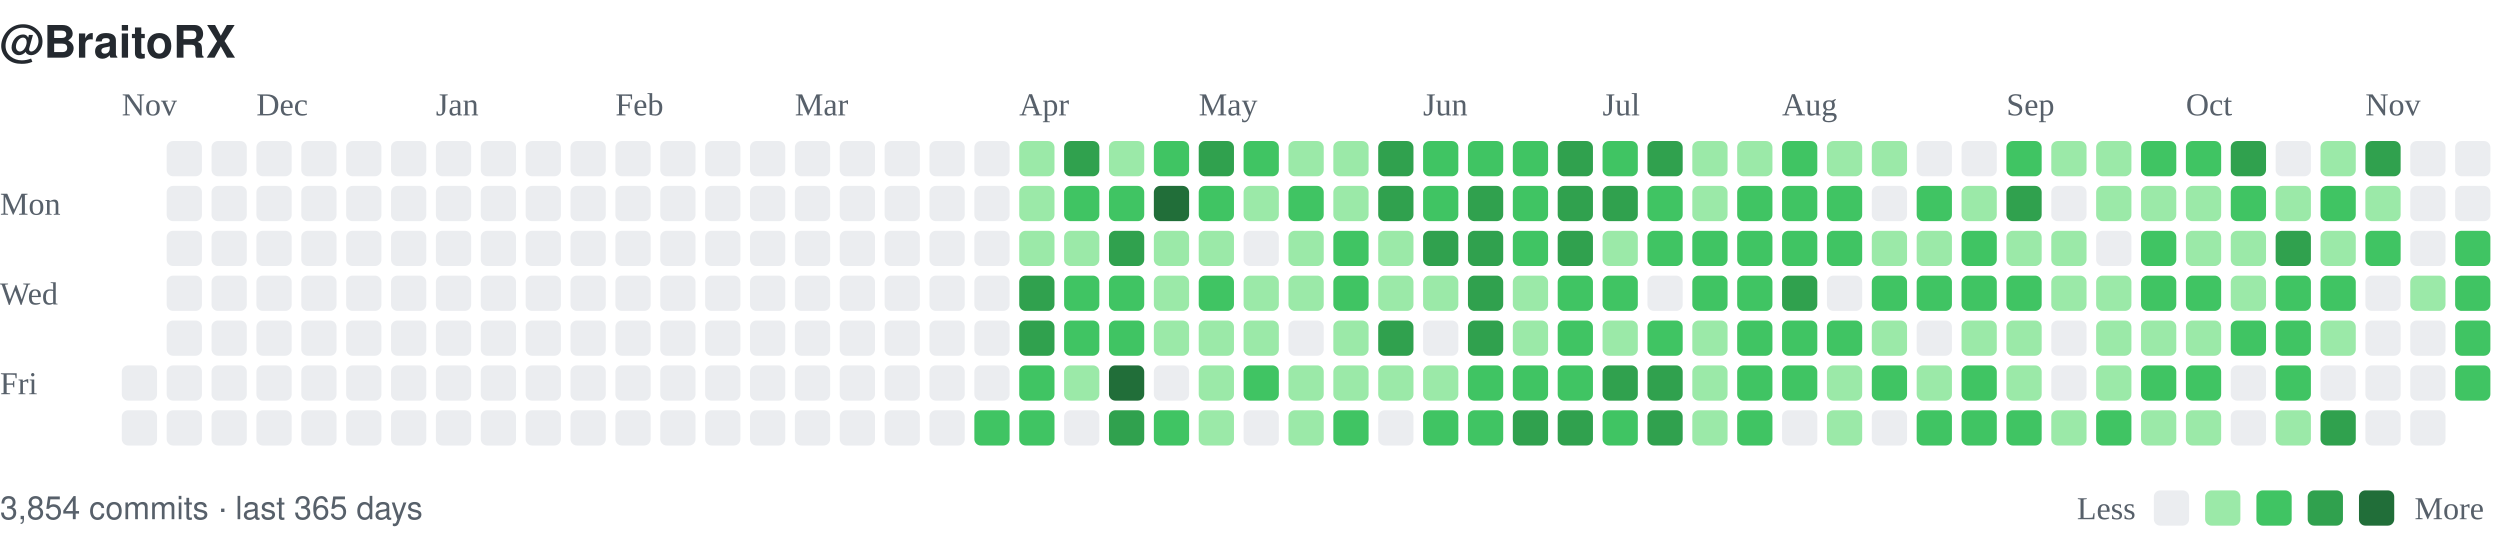
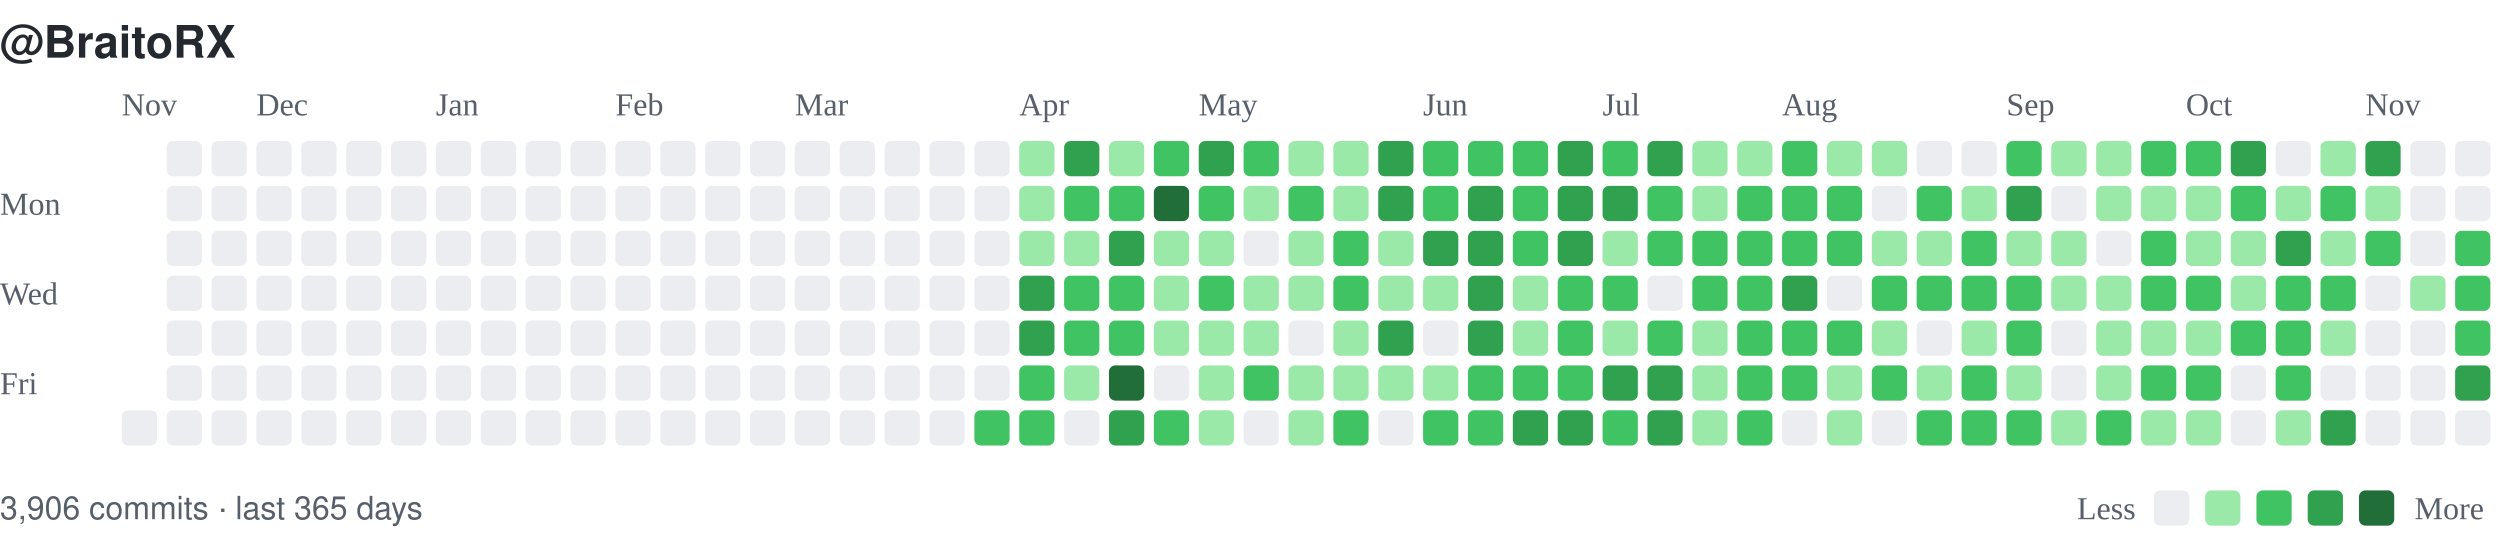
<svg xmlns="http://www.w3.org/2000/svg" width="780" height="170" viewBox="0 0 780 170" role="img">
  <text x="0" y="18" font-size="14" font-weight="600" fill="#24292f" font-family="ui-sans-serif,-apple-system,Segoe UI,Helvetica,Arial,sans-serif">@BraitoRX</text>
  <text x="0" y="67" font-size="10" fill="#57606a">Mon</text>
  <text x="0" y="95" font-size="10" fill="#57606a">Wed</text>
  <text x="0" y="123" font-size="10" fill="#57606a">Fri</text>
  <text x="38" y="36" font-size="10" fill="#57606a">Nov</text>
-   <rect x="38" y="114" width="11" height="11" rx="2" fill="#ebedf0" />
  <rect x="38" y="128" width="11" height="11" rx="2" fill="#ebedf0" />
  <rect x="52" y="44" width="11" height="11" rx="2" fill="#ebedf0" />
  <rect x="52" y="58" width="11" height="11" rx="2" fill="#ebedf0" />
  <rect x="52" y="72" width="11" height="11" rx="2" fill="#ebedf0" />
  <rect x="52" y="86" width="11" height="11" rx="2" fill="#ebedf0" />
  <rect x="52" y="100" width="11" height="11" rx="2" fill="#ebedf0" />
  <rect x="52" y="114" width="11" height="11" rx="2" fill="#ebedf0" />
  <rect x="52" y="128" width="11" height="11" rx="2" fill="#ebedf0" />
  <rect x="66" y="44" width="11" height="11" rx="2" fill="#ebedf0" />
  <rect x="66" y="58" width="11" height="11" rx="2" fill="#ebedf0" />
  <rect x="66" y="72" width="11" height="11" rx="2" fill="#ebedf0" />
  <rect x="66" y="86" width="11" height="11" rx="2" fill="#ebedf0" />
  <rect x="66" y="100" width="11" height="11" rx="2" fill="#ebedf0" />
  <rect x="66" y="114" width="11" height="11" rx="2" fill="#ebedf0" />
  <rect x="66" y="128" width="11" height="11" rx="2" fill="#ebedf0" />
  <text x="80" y="36" font-size="10" fill="#57606a">Dec</text>
  <rect x="80" y="44" width="11" height="11" rx="2" fill="#ebedf0" />
  <rect x="80" y="58" width="11" height="11" rx="2" fill="#ebedf0" />
  <rect x="80" y="72" width="11" height="11" rx="2" fill="#ebedf0" />
  <rect x="80" y="86" width="11" height="11" rx="2" fill="#ebedf0" />
  <rect x="80" y="100" width="11" height="11" rx="2" fill="#ebedf0" />
  <rect x="80" y="114" width="11" height="11" rx="2" fill="#ebedf0" />
  <rect x="80" y="128" width="11" height="11" rx="2" fill="#ebedf0" />
  <rect x="94" y="44" width="11" height="11" rx="2" fill="#ebedf0" />
  <rect x="94" y="58" width="11" height="11" rx="2" fill="#ebedf0" />
  <rect x="94" y="72" width="11" height="11" rx="2" fill="#ebedf0" />
  <rect x="94" y="86" width="11" height="11" rx="2" fill="#ebedf0" />
  <rect x="94" y="100" width="11" height="11" rx="2" fill="#ebedf0" />
  <rect x="94" y="114" width="11" height="11" rx="2" fill="#ebedf0" />
  <rect x="94" y="128" width="11" height="11" rx="2" fill="#ebedf0" />
  <rect x="108" y="44" width="11" height="11" rx="2" fill="#ebedf0" />
  <rect x="108" y="58" width="11" height="11" rx="2" fill="#ebedf0" />
  <rect x="108" y="72" width="11" height="11" rx="2" fill="#ebedf0" />
  <rect x="108" y="86" width="11" height="11" rx="2" fill="#ebedf0" />
  <rect x="108" y="100" width="11" height="11" rx="2" fill="#ebedf0" />
  <rect x="108" y="114" width="11" height="11" rx="2" fill="#ebedf0" />
  <rect x="108" y="128" width="11" height="11" rx="2" fill="#ebedf0" />
  <rect x="122" y="44" width="11" height="11" rx="2" fill="#ebedf0" />
  <rect x="122" y="58" width="11" height="11" rx="2" fill="#ebedf0" />
  <rect x="122" y="72" width="11" height="11" rx="2" fill="#ebedf0" />
  <rect x="122" y="86" width="11" height="11" rx="2" fill="#ebedf0" />
  <rect x="122" y="100" width="11" height="11" rx="2" fill="#ebedf0" />
  <rect x="122" y="114" width="11" height="11" rx="2" fill="#ebedf0" />
  <rect x="122" y="128" width="11" height="11" rx="2" fill="#ebedf0" />
  <text x="136" y="36" font-size="10" fill="#57606a">Jan</text>
  <rect x="136" y="44" width="11" height="11" rx="2" fill="#ebedf0" />
  <rect x="136" y="58" width="11" height="11" rx="2" fill="#ebedf0" />
  <rect x="136" y="72" width="11" height="11" rx="2" fill="#ebedf0" />
  <rect x="136" y="86" width="11" height="11" rx="2" fill="#ebedf0" />
  <rect x="136" y="100" width="11" height="11" rx="2" fill="#ebedf0" />
  <rect x="136" y="114" width="11" height="11" rx="2" fill="#ebedf0" />
  <rect x="136" y="128" width="11" height="11" rx="2" fill="#ebedf0" />
  <rect x="150" y="44" width="11" height="11" rx="2" fill="#ebedf0" />
  <rect x="150" y="58" width="11" height="11" rx="2" fill="#ebedf0" />
  <rect x="150" y="72" width="11" height="11" rx="2" fill="#ebedf0" />
  <rect x="150" y="86" width="11" height="11" rx="2" fill="#ebedf0" />
  <rect x="150" y="100" width="11" height="11" rx="2" fill="#ebedf0" />
  <rect x="150" y="114" width="11" height="11" rx="2" fill="#ebedf0" />
  <rect x="150" y="128" width="11" height="11" rx="2" fill="#ebedf0" />
  <rect x="164" y="44" width="11" height="11" rx="2" fill="#ebedf0" />
  <rect x="164" y="58" width="11" height="11" rx="2" fill="#ebedf0" />
  <rect x="164" y="72" width="11" height="11" rx="2" fill="#ebedf0" />
  <rect x="164" y="86" width="11" height="11" rx="2" fill="#ebedf0" />
  <rect x="164" y="100" width="11" height="11" rx="2" fill="#ebedf0" />
  <rect x="164" y="114" width="11" height="11" rx="2" fill="#ebedf0" />
  <rect x="164" y="128" width="11" height="11" rx="2" fill="#ebedf0" />
  <rect x="178" y="44" width="11" height="11" rx="2" fill="#ebedf0" />
  <rect x="178" y="58" width="11" height="11" rx="2" fill="#ebedf0" />
  <rect x="178" y="72" width="11" height="11" rx="2" fill="#ebedf0" />
  <rect x="178" y="86" width="11" height="11" rx="2" fill="#ebedf0" />
  <rect x="178" y="100" width="11" height="11" rx="2" fill="#ebedf0" />
  <rect x="178" y="114" width="11" height="11" rx="2" fill="#ebedf0" />
  <rect x="178" y="128" width="11" height="11" rx="2" fill="#ebedf0" />
  <text x="192" y="36" font-size="10" fill="#57606a">Feb</text>
  <rect x="192" y="44" width="11" height="11" rx="2" fill="#ebedf0" />
  <rect x="192" y="58" width="11" height="11" rx="2" fill="#ebedf0" />
  <rect x="192" y="72" width="11" height="11" rx="2" fill="#ebedf0" />
  <rect x="192" y="86" width="11" height="11" rx="2" fill="#ebedf0" />
  <rect x="192" y="100" width="11" height="11" rx="2" fill="#ebedf0" />
  <rect x="192" y="114" width="11" height="11" rx="2" fill="#ebedf0" />
  <rect x="192" y="128" width="11" height="11" rx="2" fill="#ebedf0" />
  <rect x="206" y="44" width="11" height="11" rx="2" fill="#ebedf0" />
  <rect x="206" y="58" width="11" height="11" rx="2" fill="#ebedf0" />
  <rect x="206" y="72" width="11" height="11" rx="2" fill="#ebedf0" />
  <rect x="206" y="86" width="11" height="11" rx="2" fill="#ebedf0" />
  <rect x="206" y="100" width="11" height="11" rx="2" fill="#ebedf0" />
  <rect x="206" y="114" width="11" height="11" rx="2" fill="#ebedf0" />
  <rect x="206" y="128" width="11" height="11" rx="2" fill="#ebedf0" />
  <rect x="220" y="44" width="11" height="11" rx="2" fill="#ebedf0" />
  <rect x="220" y="58" width="11" height="11" rx="2" fill="#ebedf0" />
  <rect x="220" y="72" width="11" height="11" rx="2" fill="#ebedf0" />
  <rect x="220" y="86" width="11" height="11" rx="2" fill="#ebedf0" />
  <rect x="220" y="100" width="11" height="11" rx="2" fill="#ebedf0" />
  <rect x="220" y="114" width="11" height="11" rx="2" fill="#ebedf0" />
  <rect x="220" y="128" width="11" height="11" rx="2" fill="#ebedf0" />
  <rect x="234" y="44" width="11" height="11" rx="2" fill="#ebedf0" />
  <rect x="234" y="58" width="11" height="11" rx="2" fill="#ebedf0" />
  <rect x="234" y="72" width="11" height="11" rx="2" fill="#ebedf0" />
  <rect x="234" y="86" width="11" height="11" rx="2" fill="#ebedf0" />
  <rect x="234" y="100" width="11" height="11" rx="2" fill="#ebedf0" />
  <rect x="234" y="114" width="11" height="11" rx="2" fill="#ebedf0" />
  <rect x="234" y="128" width="11" height="11" rx="2" fill="#ebedf0" />
  <text x="248" y="36" font-size="10" fill="#57606a">Mar</text>
  <rect x="248" y="44" width="11" height="11" rx="2" fill="#ebedf0" />
  <rect x="248" y="58" width="11" height="11" rx="2" fill="#ebedf0" />
  <rect x="248" y="72" width="11" height="11" rx="2" fill="#ebedf0" />
  <rect x="248" y="86" width="11" height="11" rx="2" fill="#ebedf0" />
  <rect x="248" y="100" width="11" height="11" rx="2" fill="#ebedf0" />
  <rect x="248" y="114" width="11" height="11" rx="2" fill="#ebedf0" />
  <rect x="248" y="128" width="11" height="11" rx="2" fill="#ebedf0" />
  <rect x="262" y="44" width="11" height="11" rx="2" fill="#ebedf0" />
  <rect x="262" y="58" width="11" height="11" rx="2" fill="#ebedf0" />
  <rect x="262" y="72" width="11" height="11" rx="2" fill="#ebedf0" />
  <rect x="262" y="86" width="11" height="11" rx="2" fill="#ebedf0" />
  <rect x="262" y="100" width="11" height="11" rx="2" fill="#ebedf0" />
  <rect x="262" y="114" width="11" height="11" rx="2" fill="#ebedf0" />
  <rect x="262" y="128" width="11" height="11" rx="2" fill="#ebedf0" />
  <rect x="276" y="44" width="11" height="11" rx="2" fill="#ebedf0" />
  <rect x="276" y="58" width="11" height="11" rx="2" fill="#ebedf0" />
  <rect x="276" y="72" width="11" height="11" rx="2" fill="#ebedf0" />
  <rect x="276" y="86" width="11" height="11" rx="2" fill="#ebedf0" />
  <rect x="276" y="100" width="11" height="11" rx="2" fill="#ebedf0" />
  <rect x="276" y="114" width="11" height="11" rx="2" fill="#ebedf0" />
  <rect x="276" y="128" width="11" height="11" rx="2" fill="#ebedf0" />
  <rect x="290" y="44" width="11" height="11" rx="2" fill="#ebedf0" />
  <rect x="290" y="58" width="11" height="11" rx="2" fill="#ebedf0" />
  <rect x="290" y="72" width="11" height="11" rx="2" fill="#ebedf0" />
  <rect x="290" y="86" width="11" height="11" rx="2" fill="#ebedf0" />
  <rect x="290" y="100" width="11" height="11" rx="2" fill="#ebedf0" />
  <rect x="290" y="114" width="11" height="11" rx="2" fill="#ebedf0" />
  <rect x="290" y="128" width="11" height="11" rx="2" fill="#ebedf0" />
  <rect x="304" y="44" width="11" height="11" rx="2" fill="#ebedf0" />
  <rect x="304" y="58" width="11" height="11" rx="2" fill="#ebedf0" />
  <rect x="304" y="72" width="11" height="11" rx="2" fill="#ebedf0" />
  <rect x="304" y="86" width="11" height="11" rx="2" fill="#ebedf0" />
  <rect x="304" y="100" width="11" height="11" rx="2" fill="#ebedf0" />
  <rect x="304" y="114" width="11" height="11" rx="2" fill="#ebedf0" />
  <rect x="304" y="128" width="11" height="11" rx="2" fill="#40c463" />
  <text x="318" y="36" font-size="10" fill="#57606a">Apr</text>
  <rect x="318" y="44" width="11" height="11" rx="2" fill="#9be9a8" />
  <rect x="318" y="58" width="11" height="11" rx="2" fill="#9be9a8" />
  <rect x="318" y="72" width="11" height="11" rx="2" fill="#9be9a8" />
  <rect x="318" y="86" width="11" height="11" rx="2" fill="#30a14e" />
  <rect x="318" y="100" width="11" height="11" rx="2" fill="#30a14e" />
  <rect x="318" y="114" width="11" height="11" rx="2" fill="#40c463" />
  <rect x="318" y="128" width="11" height="11" rx="2" fill="#40c463" />
  <rect x="332" y="44" width="11" height="11" rx="2" fill="#30a14e" />
  <rect x="332" y="58" width="11" height="11" rx="2" fill="#40c463" />
  <rect x="332" y="72" width="11" height="11" rx="2" fill="#9be9a8" />
  <rect x="332" y="86" width="11" height="11" rx="2" fill="#40c463" />
  <rect x="332" y="100" width="11" height="11" rx="2" fill="#40c463" />
  <rect x="332" y="114" width="11" height="11" rx="2" fill="#9be9a8" />
  <rect x="332" y="128" width="11" height="11" rx="2" fill="#ebedf0" />
  <rect x="346" y="44" width="11" height="11" rx="2" fill="#9be9a8" />
  <rect x="346" y="58" width="11" height="11" rx="2" fill="#40c463" />
  <rect x="346" y="72" width="11" height="11" rx="2" fill="#30a14e" />
  <rect x="346" y="86" width="11" height="11" rx="2" fill="#40c463" />
  <rect x="346" y="100" width="11" height="11" rx="2" fill="#40c463" />
  <rect x="346" y="114" width="11" height="11" rx="2" fill="#216e39" />
  <rect x="346" y="128" width="11" height="11" rx="2" fill="#30a14e" />
  <rect x="360" y="44" width="11" height="11" rx="2" fill="#40c463" />
  <rect x="360" y="58" width="11" height="11" rx="2" fill="#216e39" />
  <rect x="360" y="72" width="11" height="11" rx="2" fill="#9be9a8" />
  <rect x="360" y="86" width="11" height="11" rx="2" fill="#9be9a8" />
  <rect x="360" y="100" width="11" height="11" rx="2" fill="#9be9a8" />
  <rect x="360" y="114" width="11" height="11" rx="2" fill="#ebedf0" />
  <rect x="360" y="128" width="11" height="11" rx="2" fill="#40c463" />
  <text x="374" y="36" font-size="10" fill="#57606a">May</text>
  <rect x="374" y="44" width="11" height="11" rx="2" fill="#30a14e" />
  <rect x="374" y="58" width="11" height="11" rx="2" fill="#40c463" />
  <rect x="374" y="72" width="11" height="11" rx="2" fill="#9be9a8" />
  <rect x="374" y="86" width="11" height="11" rx="2" fill="#40c463" />
  <rect x="374" y="100" width="11" height="11" rx="2" fill="#9be9a8" />
  <rect x="374" y="114" width="11" height="11" rx="2" fill="#9be9a8" />
  <rect x="374" y="128" width="11" height="11" rx="2" fill="#9be9a8" />
  <rect x="388" y="44" width="11" height="11" rx="2" fill="#40c463" />
  <rect x="388" y="58" width="11" height="11" rx="2" fill="#9be9a8" />
  <rect x="388" y="72" width="11" height="11" rx="2" fill="#ebedf0" />
  <rect x="388" y="86" width="11" height="11" rx="2" fill="#9be9a8" />
  <rect x="388" y="100" width="11" height="11" rx="2" fill="#9be9a8" />
  <rect x="388" y="114" width="11" height="11" rx="2" fill="#40c463" />
  <rect x="388" y="128" width="11" height="11" rx="2" fill="#ebedf0" />
  <rect x="402" y="44" width="11" height="11" rx="2" fill="#9be9a8" />
  <rect x="402" y="58" width="11" height="11" rx="2" fill="#40c463" />
  <rect x="402" y="72" width="11" height="11" rx="2" fill="#9be9a8" />
  <rect x="402" y="86" width="11" height="11" rx="2" fill="#9be9a8" />
  <rect x="402" y="100" width="11" height="11" rx="2" fill="#ebedf0" />
  <rect x="402" y="114" width="11" height="11" rx="2" fill="#9be9a8" />
  <rect x="402" y="128" width="11" height="11" rx="2" fill="#9be9a8" />
  <rect x="416" y="44" width="11" height="11" rx="2" fill="#9be9a8" />
  <rect x="416" y="58" width="11" height="11" rx="2" fill="#9be9a8" />
  <rect x="416" y="72" width="11" height="11" rx="2" fill="#40c463" />
  <rect x="416" y="86" width="11" height="11" rx="2" fill="#40c463" />
  <rect x="416" y="100" width="11" height="11" rx="2" fill="#9be9a8" />
  <rect x="416" y="114" width="11" height="11" rx="2" fill="#9be9a8" />
  <rect x="416" y="128" width="11" height="11" rx="2" fill="#40c463" />
  <rect x="430" y="44" width="11" height="11" rx="2" fill="#30a14e" />
  <rect x="430" y="58" width="11" height="11" rx="2" fill="#30a14e" />
  <rect x="430" y="72" width="11" height="11" rx="2" fill="#9be9a8" />
  <rect x="430" y="86" width="11" height="11" rx="2" fill="#9be9a8" />
  <rect x="430" y="100" width="11" height="11" rx="2" fill="#30a14e" />
  <rect x="430" y="114" width="11" height="11" rx="2" fill="#9be9a8" />
  <rect x="430" y="128" width="11" height="11" rx="2" fill="#ebedf0" />
  <text x="444" y="36" font-size="10" fill="#57606a">Jun</text>
  <rect x="444" y="44" width="11" height="11" rx="2" fill="#40c463" />
  <rect x="444" y="58" width="11" height="11" rx="2" fill="#40c463" />
  <rect x="444" y="72" width="11" height="11" rx="2" fill="#30a14e" />
  <rect x="444" y="86" width="11" height="11" rx="2" fill="#9be9a8" />
  <rect x="444" y="100" width="11" height="11" rx="2" fill="#ebedf0" />
  <rect x="444" y="114" width="11" height="11" rx="2" fill="#9be9a8" />
  <rect x="444" y="128" width="11" height="11" rx="2" fill="#40c463" />
  <rect x="458" y="44" width="11" height="11" rx="2" fill="#40c463" />
  <rect x="458" y="58" width="11" height="11" rx="2" fill="#30a14e" />
  <rect x="458" y="72" width="11" height="11" rx="2" fill="#30a14e" />
  <rect x="458" y="86" width="11" height="11" rx="2" fill="#30a14e" />
  <rect x="458" y="100" width="11" height="11" rx="2" fill="#30a14e" />
  <rect x="458" y="114" width="11" height="11" rx="2" fill="#40c463" />
  <rect x="458" y="128" width="11" height="11" rx="2" fill="#40c463" />
  <rect x="472" y="44" width="11" height="11" rx="2" fill="#40c463" />
  <rect x="472" y="58" width="11" height="11" rx="2" fill="#40c463" />
  <rect x="472" y="72" width="11" height="11" rx="2" fill="#40c463" />
  <rect x="472" y="86" width="11" height="11" rx="2" fill="#9be9a8" />
  <rect x="472" y="100" width="11" height="11" rx="2" fill="#9be9a8" />
  <rect x="472" y="114" width="11" height="11" rx="2" fill="#40c463" />
  <rect x="472" y="128" width="11" height="11" rx="2" fill="#30a14e" />
  <rect x="486" y="44" width="11" height="11" rx="2" fill="#30a14e" />
  <rect x="486" y="58" width="11" height="11" rx="2" fill="#30a14e" />
  <rect x="486" y="72" width="11" height="11" rx="2" fill="#30a14e" />
  <rect x="486" y="86" width="11" height="11" rx="2" fill="#40c463" />
  <rect x="486" y="100" width="11" height="11" rx="2" fill="#40c463" />
  <rect x="486" y="114" width="11" height="11" rx="2" fill="#40c463" />
  <rect x="486" y="128" width="11" height="11" rx="2" fill="#30a14e" />
  <text x="500" y="36" font-size="10" fill="#57606a">Jul</text>
  <rect x="500" y="44" width="11" height="11" rx="2" fill="#40c463" />
  <rect x="500" y="58" width="11" height="11" rx="2" fill="#30a14e" />
  <rect x="500" y="72" width="11" height="11" rx="2" fill="#9be9a8" />
  <rect x="500" y="86" width="11" height="11" rx="2" fill="#40c463" />
  <rect x="500" y="100" width="11" height="11" rx="2" fill="#9be9a8" />
  <rect x="500" y="114" width="11" height="11" rx="2" fill="#30a14e" />
  <rect x="500" y="128" width="11" height="11" rx="2" fill="#40c463" />
  <rect x="514" y="44" width="11" height="11" rx="2" fill="#30a14e" />
  <rect x="514" y="58" width="11" height="11" rx="2" fill="#40c463" />
  <rect x="514" y="72" width="11" height="11" rx="2" fill="#40c463" />
  <rect x="514" y="86" width="11" height="11" rx="2" fill="#ebedf0" />
  <rect x="514" y="100" width="11" height="11" rx="2" fill="#40c463" />
  <rect x="514" y="114" width="11" height="11" rx="2" fill="#30a14e" />
  <rect x="514" y="128" width="11" height="11" rx="2" fill="#30a14e" />
  <rect x="528" y="44" width="11" height="11" rx="2" fill="#9be9a8" />
  <rect x="528" y="58" width="11" height="11" rx="2" fill="#9be9a8" />
  <rect x="528" y="72" width="11" height="11" rx="2" fill="#40c463" />
  <rect x="528" y="86" width="11" height="11" rx="2" fill="#40c463" />
  <rect x="528" y="100" width="11" height="11" rx="2" fill="#9be9a8" />
  <rect x="528" y="114" width="11" height="11" rx="2" fill="#9be9a8" />
  <rect x="528" y="128" width="11" height="11" rx="2" fill="#9be9a8" />
  <rect x="542" y="44" width="11" height="11" rx="2" fill="#9be9a8" />
  <rect x="542" y="58" width="11" height="11" rx="2" fill="#40c463" />
  <rect x="542" y="72" width="11" height="11" rx="2" fill="#40c463" />
  <rect x="542" y="86" width="11" height="11" rx="2" fill="#40c463" />
  <rect x="542" y="100" width="11" height="11" rx="2" fill="#40c463" />
  <rect x="542" y="114" width="11" height="11" rx="2" fill="#40c463" />
  <rect x="542" y="128" width="11" height="11" rx="2" fill="#40c463" />
  <text x="556" y="36" font-size="10" fill="#57606a">Aug</text>
  <rect x="556" y="44" width="11" height="11" rx="2" fill="#40c463" />
  <rect x="556" y="58" width="11" height="11" rx="2" fill="#40c463" />
  <rect x="556" y="72" width="11" height="11" rx="2" fill="#40c463" />
  <rect x="556" y="86" width="11" height="11" rx="2" fill="#30a14e" />
  <rect x="556" y="100" width="11" height="11" rx="2" fill="#40c463" />
  <rect x="556" y="114" width="11" height="11" rx="2" fill="#40c463" />
  <rect x="556" y="128" width="11" height="11" rx="2" fill="#ebedf0" />
  <rect x="570" y="44" width="11" height="11" rx="2" fill="#9be9a8" />
  <rect x="570" y="58" width="11" height="11" rx="2" fill="#40c463" />
  <rect x="570" y="72" width="11" height="11" rx="2" fill="#40c463" />
  <rect x="570" y="86" width="11" height="11" rx="2" fill="#ebedf0" />
  <rect x="570" y="100" width="11" height="11" rx="2" fill="#40c463" />
  <rect x="570" y="114" width="11" height="11" rx="2" fill="#9be9a8" />
  <rect x="570" y="128" width="11" height="11" rx="2" fill="#9be9a8" />
  <rect x="584" y="44" width="11" height="11" rx="2" fill="#9be9a8" />
  <rect x="584" y="58" width="11" height="11" rx="2" fill="#ebedf0" />
  <rect x="584" y="72" width="11" height="11" rx="2" fill="#9be9a8" />
  <rect x="584" y="86" width="11" height="11" rx="2" fill="#40c463" />
  <rect x="584" y="100" width="11" height="11" rx="2" fill="#9be9a8" />
  <rect x="584" y="114" width="11" height="11" rx="2" fill="#40c463" />
  <rect x="584" y="128" width="11" height="11" rx="2" fill="#ebedf0" />
  <rect x="598" y="44" width="11" height="11" rx="2" fill="#ebedf0" />
  <rect x="598" y="58" width="11" height="11" rx="2" fill="#40c463" />
  <rect x="598" y="72" width="11" height="11" rx="2" fill="#9be9a8" />
  <rect x="598" y="86" width="11" height="11" rx="2" fill="#40c463" />
  <rect x="598" y="100" width="11" height="11" rx="2" fill="#ebedf0" />
  <rect x="598" y="114" width="11" height="11" rx="2" fill="#9be9a8" />
  <rect x="598" y="128" width="11" height="11" rx="2" fill="#40c463" />
  <rect x="612" y="44" width="11" height="11" rx="2" fill="#ebedf0" />
  <rect x="612" y="58" width="11" height="11" rx="2" fill="#9be9a8" />
  <rect x="612" y="72" width="11" height="11" rx="2" fill="#40c463" />
  <rect x="612" y="86" width="11" height="11" rx="2" fill="#40c463" />
  <rect x="612" y="100" width="11" height="11" rx="2" fill="#9be9a8" />
  <rect x="612" y="114" width="11" height="11" rx="2" fill="#40c463" />
  <rect x="612" y="128" width="11" height="11" rx="2" fill="#40c463" />
  <text x="626" y="36" font-size="10" fill="#57606a">Sep</text>
  <rect x="626" y="44" width="11" height="11" rx="2" fill="#40c463" />
  <rect x="626" y="58" width="11" height="11" rx="2" fill="#30a14e" />
  <rect x="626" y="72" width="11" height="11" rx="2" fill="#9be9a8" />
  <rect x="626" y="86" width="11" height="11" rx="2" fill="#40c463" />
-   <rect x="626" y="100" width="11" height="11" rx="2" fill="#9be9a8" />
+   <rect x="626" y="100" width="11" height="11" rx="2" fill="#40c463" />
  <rect x="626" y="114" width="11" height="11" rx="2" fill="#9be9a8" />
  <rect x="626" y="128" width="11" height="11" rx="2" fill="#40c463" />
  <rect x="640" y="44" width="11" height="11" rx="2" fill="#9be9a8" />
  <rect x="640" y="58" width="11" height="11" rx="2" fill="#ebedf0" />
  <rect x="640" y="72" width="11" height="11" rx="2" fill="#9be9a8" />
  <rect x="640" y="86" width="11" height="11" rx="2" fill="#9be9a8" />
  <rect x="640" y="100" width="11" height="11" rx="2" fill="#ebedf0" />
  <rect x="640" y="114" width="11" height="11" rx="2" fill="#ebedf0" />
  <rect x="640" y="128" width="11" height="11" rx="2" fill="#9be9a8" />
  <rect x="654" y="44" width="11" height="11" rx="2" fill="#9be9a8" />
  <rect x="654" y="58" width="11" height="11" rx="2" fill="#9be9a8" />
  <rect x="654" y="72" width="11" height="11" rx="2" fill="#ebedf0" />
  <rect x="654" y="86" width="11" height="11" rx="2" fill="#9be9a8" />
  <rect x="654" y="100" width="11" height="11" rx="2" fill="#9be9a8" />
  <rect x="654" y="114" width="11" height="11" rx="2" fill="#9be9a8" />
  <rect x="654" y="128" width="11" height="11" rx="2" fill="#40c463" />
  <rect x="668" y="44" width="11" height="11" rx="2" fill="#40c463" />
  <rect x="668" y="58" width="11" height="11" rx="2" fill="#9be9a8" />
  <rect x="668" y="72" width="11" height="11" rx="2" fill="#40c463" />
  <rect x="668" y="86" width="11" height="11" rx="2" fill="#40c463" />
  <rect x="668" y="100" width="11" height="11" rx="2" fill="#9be9a8" />
  <rect x="668" y="114" width="11" height="11" rx="2" fill="#40c463" />
  <rect x="668" y="128" width="11" height="11" rx="2" fill="#9be9a8" />
  <text x="682" y="36" font-size="10" fill="#57606a">Oct</text>
  <rect x="682" y="44" width="11" height="11" rx="2" fill="#40c463" />
  <rect x="682" y="58" width="11" height="11" rx="2" fill="#9be9a8" />
  <rect x="682" y="72" width="11" height="11" rx="2" fill="#9be9a8" />
  <rect x="682" y="86" width="11" height="11" rx="2" fill="#40c463" />
  <rect x="682" y="100" width="11" height="11" rx="2" fill="#9be9a8" />
  <rect x="682" y="114" width="11" height="11" rx="2" fill="#40c463" />
  <rect x="682" y="128" width="11" height="11" rx="2" fill="#9be9a8" />
  <rect x="696" y="44" width="11" height="11" rx="2" fill="#30a14e" />
  <rect x="696" y="58" width="11" height="11" rx="2" fill="#40c463" />
  <rect x="696" y="72" width="11" height="11" rx="2" fill="#9be9a8" />
  <rect x="696" y="86" width="11" height="11" rx="2" fill="#9be9a8" />
  <rect x="696" y="100" width="11" height="11" rx="2" fill="#40c463" />
  <rect x="696" y="114" width="11" height="11" rx="2" fill="#ebedf0" />
  <rect x="696" y="128" width="11" height="11" rx="2" fill="#ebedf0" />
  <rect x="710" y="44" width="11" height="11" rx="2" fill="#ebedf0" />
  <rect x="710" y="58" width="11" height="11" rx="2" fill="#9be9a8" />
  <rect x="710" y="72" width="11" height="11" rx="2" fill="#30a14e" />
  <rect x="710" y="86" width="11" height="11" rx="2" fill="#40c463" />
  <rect x="710" y="100" width="11" height="11" rx="2" fill="#40c463" />
  <rect x="710" y="114" width="11" height="11" rx="2" fill="#40c463" />
  <rect x="710" y="128" width="11" height="11" rx="2" fill="#9be9a8" />
  <rect x="724" y="44" width="11" height="11" rx="2" fill="#9be9a8" />
  <rect x="724" y="58" width="11" height="11" rx="2" fill="#40c463" />
  <rect x="724" y="72" width="11" height="11" rx="2" fill="#9be9a8" />
  <rect x="724" y="86" width="11" height="11" rx="2" fill="#40c463" />
  <rect x="724" y="100" width="11" height="11" rx="2" fill="#9be9a8" />
  <rect x="724" y="114" width="11" height="11" rx="2" fill="#ebedf0" />
  <rect x="724" y="128" width="11" height="11" rx="2" fill="#30a14e" />
  <text x="738" y="36" font-size="10" fill="#57606a">Nov</text>
  <rect x="738" y="44" width="11" height="11" rx="2" fill="#30a14e" />
  <rect x="738" y="58" width="11" height="11" rx="2" fill="#9be9a8" />
  <rect x="738" y="72" width="11" height="11" rx="2" fill="#40c463" />
  <rect x="738" y="86" width="11" height="11" rx="2" fill="#ebedf0" />
  <rect x="738" y="100" width="11" height="11" rx="2" fill="#ebedf0" />
  <rect x="738" y="114" width="11" height="11" rx="2" fill="#ebedf0" />
  <rect x="738" y="128" width="11" height="11" rx="2" fill="#ebedf0" />
  <rect x="752" y="44" width="11" height="11" rx="2" fill="#ebedf0" />
  <rect x="752" y="58" width="11" height="11" rx="2" fill="#ebedf0" />
  <rect x="752" y="72" width="11" height="11" rx="2" fill="#ebedf0" />
  <rect x="752" y="86" width="11" height="11" rx="2" fill="#9be9a8" />
  <rect x="752" y="100" width="11" height="11" rx="2" fill="#ebedf0" />
  <rect x="752" y="114" width="11" height="11" rx="2" fill="#ebedf0" />
  <rect x="752" y="128" width="11" height="11" rx="2" fill="#ebedf0" />
  <rect x="766" y="44" width="11" height="11" rx="2" fill="#ebedf0" />
  <rect x="766" y="58" width="11" height="11" rx="2" fill="#ebedf0" />
  <rect x="766" y="72" width="11" height="11" rx="2" fill="#40c463" />
  <rect x="766" y="86" width="11" height="11" rx="2" fill="#40c463" />
  <rect x="766" y="100" width="11" height="11" rx="2" fill="#40c463" />
-   <rect x="766" y="114" width="11" height="11" rx="2" fill="#40c463" />
+   <rect x="766" y="114" width="11" height="11" rx="2" fill="#30a14e" />
+   <rect x="766" y="128" width="11" height="11" rx="2" fill="#ebedf0" />
  <text x="648" y="162" font-size="10" fill="#57606a">Less</text>
  <rect x="672" y="153" width="11" height="11" rx="2" fill="#ebedf0" />
  <rect x="688" y="153" width="11" height="11" rx="2" fill="#9be9a8" />
  <rect x="704" y="153" width="11" height="11" rx="2" fill="#40c463" />
  <rect x="720" y="153" width="11" height="11" rx="2" fill="#30a14e" />
  <rect x="736" y="153" width="11" height="11" rx="2" fill="#216e39" />
  <text x="775" y="162" font-size="10" fill="#57606a" text-anchor="end">More</text>
-   <text x="0" y="162" font-size="10" fill="#57606a" font-family="ui-sans-serif,-apple-system,Segoe UI,Helvetica,Arial,sans-serif">3,854 commits · last 365 days</text>
+   <text x="0" y="162" font-size="10" fill="#57606a" font-family="ui-sans-serif,-apple-system,Segoe UI,Helvetica,Arial,sans-serif">3,906 commits · last 365 days</text>
</svg>
